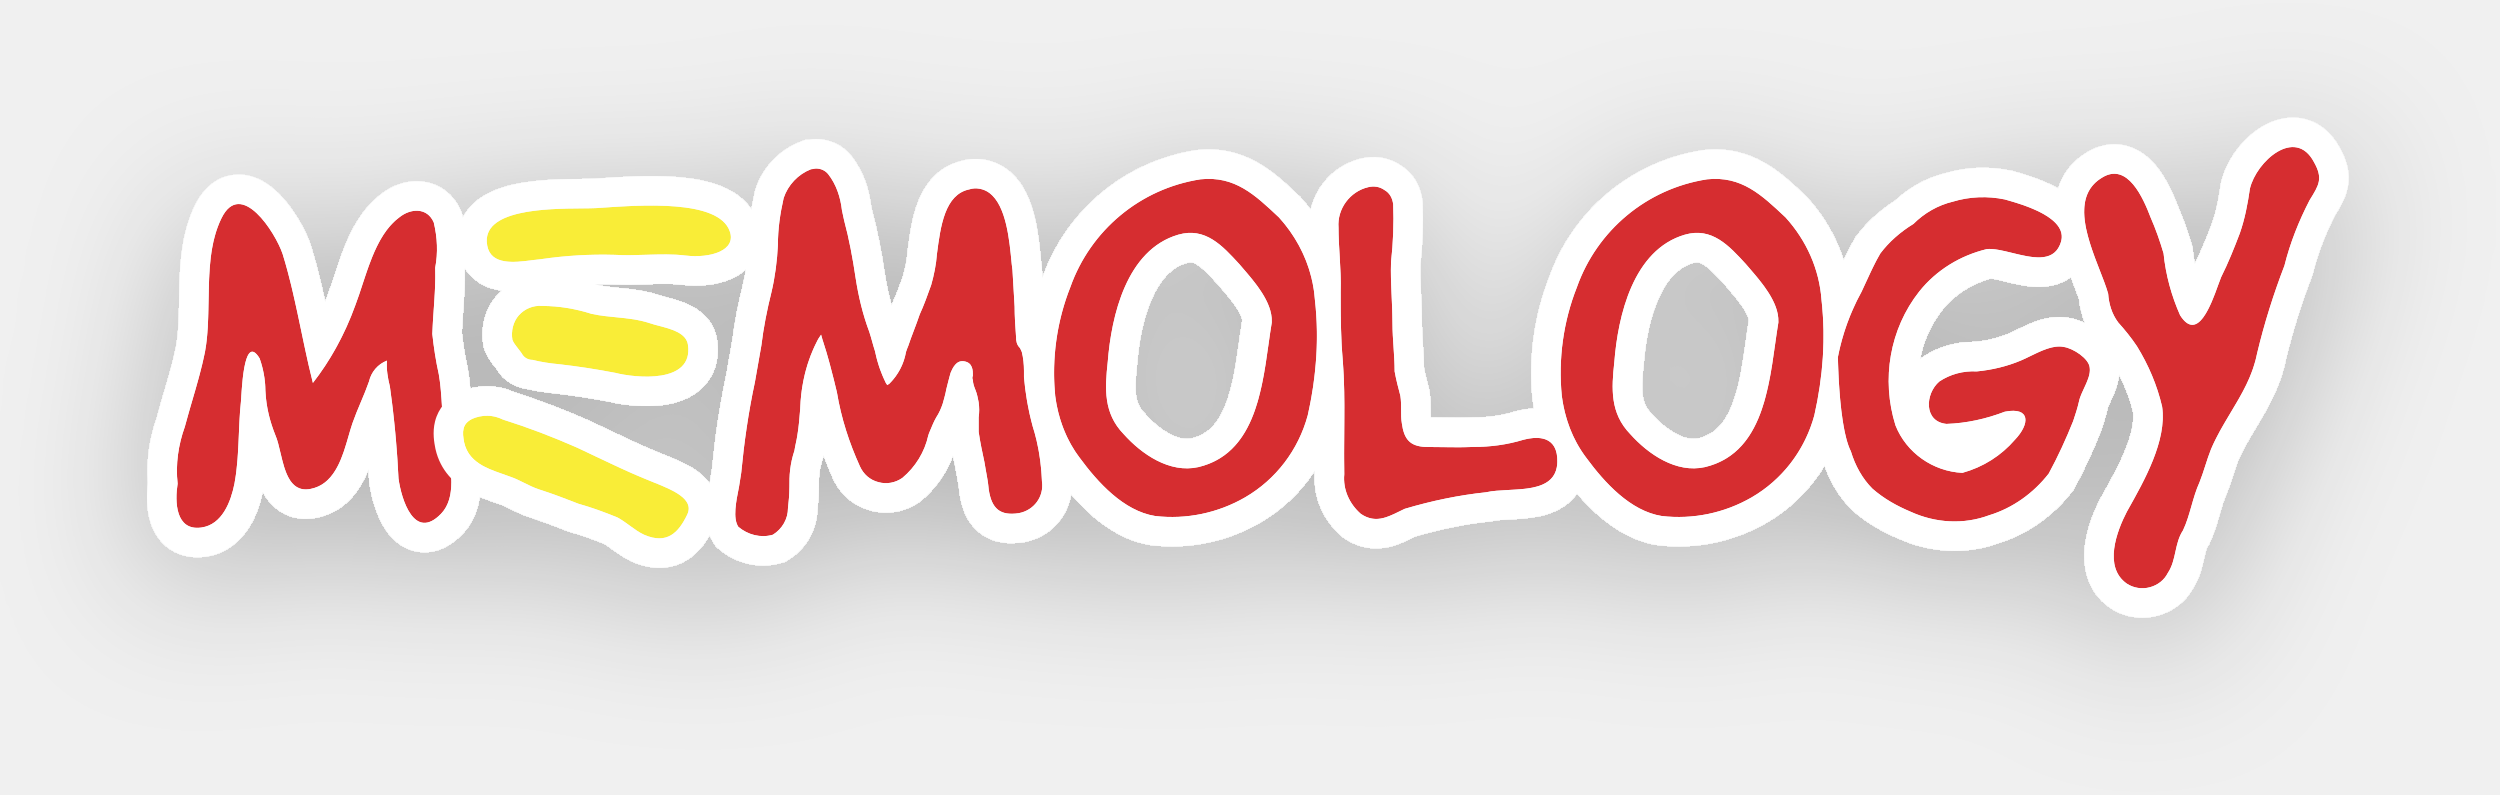
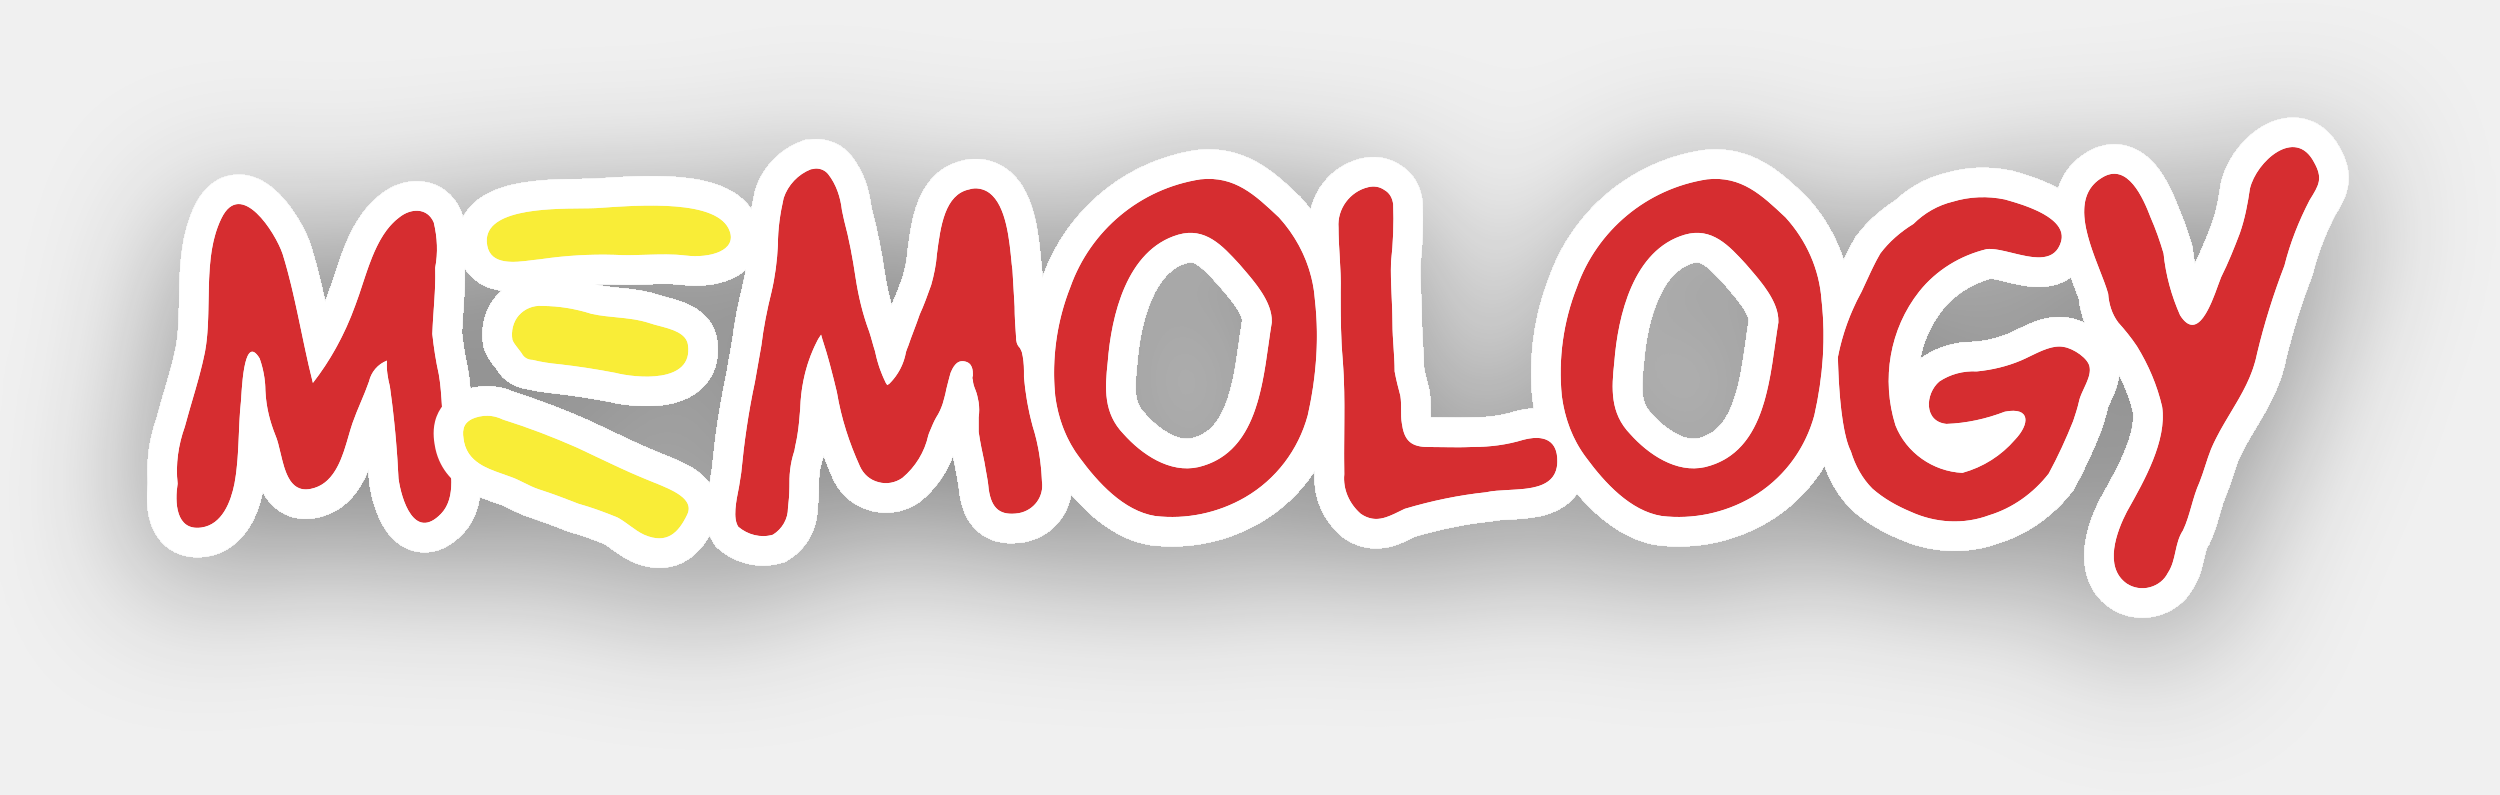
<svg xmlns="http://www.w3.org/2000/svg" width="340" height="108" viewBox="0 0 340 108" fill="none">
  <g filter="url(#filter0_d_135_184)">
    <path d="M60.264 57.556C60.068 55.306 60.068 53.153 59.677 50.903C59.285 49.141 58.992 47.282 58.796 45.423C58.894 42.487 59.285 39.454 59.187 36.421C59.579 34.366 59.481 32.311 58.992 30.256C58.111 28.201 55.86 28.299 54.295 29.571C50.87 32.115 49.794 37.693 48.326 41.509C46.956 45.325 44.999 48.946 42.553 52.077C41.085 46.303 40.204 40.237 38.443 34.561C37.465 31.626 32.768 24.287 30.126 29.669C27.484 35.051 28.951 42.096 27.875 47.869C27.19 51.294 26.016 54.719 25.135 58.046C24.255 60.492 23.863 63.134 24.157 65.776C23.765 68.222 23.863 72.234 27.386 71.745C30.224 71.353 31.398 68.222 31.887 65.776C32.572 62.155 32.376 58.241 32.768 54.621C32.865 53.74 33.061 45.031 35.312 48.75C35.801 50.12 36.095 51.685 36.095 53.153C36.192 55.306 36.682 57.263 37.465 59.22C38.541 61.666 38.443 67.733 42.748 66.363C46.271 65.287 46.956 60.394 47.934 57.556C48.619 55.599 49.5 53.838 50.185 51.881C50.479 50.609 51.359 49.533 52.631 49.043C52.533 50.218 52.729 51.392 53.023 52.566C53.61 56.676 54.001 60.883 54.197 65.091C54.588 67.928 56.35 73.604 59.97 69.885C62.808 66.95 60.557 60.981 60.264 57.556ZM140.435 57.948C139.848 55.795 139.456 53.544 139.26 51.294C139.26 51 139.26 50.707 139.26 50.413C139.26 49.533 139.163 48.652 138.967 47.869C138.869 47.673 138.771 47.38 138.673 47.282C138.282 46.891 138.184 46.401 138.184 45.814C138.086 44.444 137.988 43.074 137.988 41.705C137.891 40.139 137.793 38.378 137.695 36.714L137.597 35.931C137.303 32.898 136.912 28.005 134.564 26.244C133.781 25.657 132.704 25.461 131.824 25.755C128.497 26.44 127.91 30.745 127.421 34.561C127.323 35.931 127.029 37.399 126.638 38.769C126.148 40.139 125.659 41.509 125.072 42.781C124.583 44.249 123.996 45.618 123.506 47.086C123.409 47.282 123.311 47.576 123.213 47.869C122.919 49.533 122.137 51 120.962 52.175L120.669 52.37L120.473 52.077C119.788 50.707 119.299 49.239 119.005 47.771C118.712 46.891 118.516 46.01 118.223 45.129C117.342 42.781 116.755 40.335 116.363 37.791C115.972 35.148 115.483 32.507 114.798 29.962C114.7 29.571 114.602 29.082 114.504 28.593C114.309 26.831 113.721 25.07 112.645 23.7C112.254 23.211 111.667 22.917 110.982 22.917C110.786 22.917 110.492 23.015 110.297 23.015C108.535 23.7 107.165 25.168 106.578 26.929C106.089 29.082 105.796 31.137 105.796 33.289C105.698 35.442 105.404 37.693 104.915 39.748C104.328 42.096 103.839 44.542 103.545 46.988C103.251 48.652 102.958 50.315 102.664 51.979C101.784 56.089 101.197 60.198 100.805 64.308C100.707 64.895 100.609 65.482 100.512 66.167C100.12 68.124 99.631 70.473 100.414 71.647C101.686 72.723 103.447 73.212 105.111 72.723C106.383 71.94 107.165 70.57 107.165 69.103C107.263 68.222 107.361 67.243 107.361 66.265C107.361 65.482 107.361 64.699 107.459 63.917C107.557 63.036 107.753 62.155 108.046 61.275C108.144 60.59 108.34 59.905 108.438 59.22C108.633 58.046 108.731 56.871 108.829 55.599C108.927 52.272 109.71 49.043 111.275 46.108L111.667 45.521L111.862 46.206C112.645 48.554 113.232 50.903 113.819 53.349C114.406 56.871 115.483 60.198 116.951 63.427C117.44 64.504 118.32 65.287 119.495 65.58C120.571 65.874 121.745 65.678 122.724 64.993C124.485 63.525 125.757 61.47 126.246 59.22L126.344 58.926C126.638 58.241 126.931 57.459 127.323 56.773C127.714 56.186 128.008 55.502 128.203 54.914C128.399 54.229 128.595 53.544 128.693 52.957C128.888 52.175 129.084 51.392 129.28 50.707C129.573 50.022 130.062 48.946 131.139 49.141C132.313 49.337 132.313 50.413 132.313 51.098C132.215 51.294 132.215 51.49 132.313 51.685C132.313 52.175 132.509 52.664 132.704 53.153C132.9 53.642 132.998 54.229 133.096 54.719C133.194 55.404 133.194 56.089 133.096 56.773C133.096 57.459 133.096 58.046 133.096 58.73C133.292 60.1 133.585 61.47 133.879 62.84C134.074 64.112 134.368 65.287 134.466 66.559C134.857 69.201 136.031 70.179 138.576 69.788C140.63 69.396 142 67.537 141.707 65.482C141.609 62.938 141.217 60.394 140.435 57.948ZM178.832 40.824C178.538 36.616 176.777 32.702 173.94 29.571C170.71 26.538 167.971 23.896 163.274 24.385C155.054 25.657 148.303 31.332 145.563 39.062C143.704 43.759 143.019 48.848 143.508 53.838C143.899 56.871 144.976 59.807 146.835 62.253C149.281 65.58 152.804 69.494 157.109 70.179C161.317 70.668 165.622 69.788 169.341 67.635C173.548 65.189 176.581 61.177 177.854 56.48C179.028 51.294 179.419 46.01 178.832 40.824ZM172.961 43.857C171.787 50.805 171.591 61.47 162.98 63.525C159.066 64.406 155.25 61.764 152.804 59.024C150.064 56.186 150.26 52.859 150.651 49.239C151.14 42.977 153.195 33.974 160.24 31.919C163.959 30.843 166.307 33.485 168.558 35.931C170.319 37.986 173.059 40.922 172.961 43.759V43.857ZM207.186 59.807C204.935 60.492 202.684 60.785 200.336 60.785C198.183 60.883 196.031 60.785 193.878 60.785C191.725 60.688 190.942 59.709 190.649 57.556C190.453 56.382 190.649 55.11 190.453 53.838C190.16 52.762 189.866 51.587 189.67 50.511C189.67 48.261 189.377 46.206 189.377 43.955C189.377 41.215 189.083 38.378 189.181 35.638C189.475 32.996 189.573 30.354 189.475 27.81C189.377 26.929 188.985 26.244 188.3 25.853C187.616 25.363 186.833 25.266 186.05 25.461C183.604 26.048 181.842 28.397 182.038 30.941C182.038 33.877 182.429 36.714 182.332 39.65C182.332 42.781 182.332 45.912 182.625 49.141C183.017 54.229 182.723 59.318 182.821 64.504C182.625 66.559 183.506 68.516 185.071 69.885C187.224 71.353 188.985 70.179 191.04 69.201C194.661 68.124 198.379 67.341 202.097 66.95C205.522 66.167 212.176 67.635 211.785 62.253C211.589 59.513 209.436 59.22 207.186 59.807ZM247.729 40.824C247.435 36.616 245.674 32.702 242.836 29.571C239.607 26.538 236.867 23.896 232.17 24.385C223.951 25.657 217.199 31.332 214.459 39.062C212.6 43.759 211.915 48.848 212.405 53.838C212.796 56.871 213.872 59.807 215.732 62.253C218.178 65.58 221.7 69.494 226.006 70.179C230.213 70.668 234.519 69.788 238.237 67.635C242.445 65.189 245.478 61.177 246.75 56.48C247.924 51.294 248.316 46.01 247.729 40.824ZM241.858 43.857C240.683 50.805 240.488 61.47 231.877 63.525C227.963 64.406 224.147 61.764 221.7 59.024C218.961 56.186 219.156 52.859 219.548 49.239C220.037 42.977 222.092 33.974 229.137 31.919C232.855 30.843 235.204 33.485 237.454 35.931C239.216 37.986 241.955 40.922 241.858 43.759V43.857ZM280.681 47.184C278.822 46.793 276.474 48.358 274.81 49.043C272.951 49.826 270.896 50.315 268.841 50.511C266.982 50.413 265.221 50.903 263.753 51.881C261.796 53.544 261.6 57.361 264.732 57.654C267.471 57.556 270.113 56.969 272.658 55.991C276.18 55.306 276.082 57.654 274.027 59.807C272.168 61.96 269.722 63.525 266.884 64.308C262.872 64.112 259.252 61.568 257.784 57.85C255.827 51.587 257.001 44.738 261.013 39.65C263.362 36.714 266.591 34.757 270.211 33.877C273.049 33.583 278.724 37.008 280.192 33.191C281.66 29.669 275.104 27.81 272.658 27.125C270.309 26.636 267.863 26.733 265.612 27.418C263.557 27.908 261.698 28.984 260.23 30.452C258.469 31.528 256.904 32.898 255.729 34.464C254.751 36.127 253.968 37.986 253.185 39.65C251.62 42.487 250.543 45.521 249.956 48.554C249.956 48.554 250.054 58.143 251.717 61.373C252.305 63.33 253.283 65.091 254.653 66.461C256.219 67.831 257.98 68.809 259.839 69.592C263.264 71.158 267.08 71.353 270.505 70.081C273.734 69.103 276.572 67.048 278.626 64.406C279.898 62.057 280.975 59.709 281.953 57.263C282.247 56.382 282.54 55.502 282.736 54.621C283.03 53.153 284.4 51.49 284.204 50.022C284.106 48.75 281.953 47.38 280.681 47.184ZM314.695 22.037C312.151 17.242 306.867 21.939 305.987 25.657C305.693 27.712 305.302 29.767 304.617 31.724C303.834 33.779 303.051 35.736 302.073 37.693C301.29 39.552 299.235 47.184 296.495 42.879C295.321 40.237 294.538 37.399 294.245 34.464C293.755 32.8 293.168 31.137 292.483 29.571C291.505 27.027 289.352 21.939 285.829 24.189C280.545 27.418 285.536 35.736 286.71 39.943C286.808 41.313 287.199 42.683 288.08 43.857C288.961 44.836 289.841 45.912 290.624 47.086C292.19 49.63 293.364 52.37 294.049 55.306C294.734 60.003 291.505 65.58 289.254 69.592C287.884 72.234 286.025 77.126 289.254 79.377C290.135 79.964 291.309 80.16 292.385 79.866C293.462 79.573 294.342 78.888 294.832 77.909C296.006 76.148 295.712 73.897 296.887 72.136C297.865 70.081 298.159 67.733 299.137 65.58C299.724 64.112 300.116 62.547 300.703 61.079C302.66 56.48 305.987 53.055 306.965 48.065C307.944 43.955 309.216 39.943 310.683 36.127C311.466 32.996 312.64 30.06 314.108 27.223C315.38 25.168 315.967 24.287 314.695 22.037Z" fill="#D62D30" />
    <path fill-rule="evenodd" clip-rule="evenodd" d="M64.249 57.21L64.249 57.215C64.301 57.819 64.448 58.605 64.669 59.763L64.673 59.782C64.876 60.843 65.127 62.153 65.269 63.479C65.527 65.899 65.613 69.803 62.846 72.666L62.841 72.671L62.836 72.676C61.547 74 59.663 75.279 57.282 75.092C54.916 74.906 53.412 73.376 52.626 72.283C51.102 70.166 50.456 67.244 50.234 65.637L50.21 65.458L50.201 65.277C50.179 64.793 50.154 64.309 50.126 63.826C50.076 63.949 50.025 64.073 49.972 64.196C49.086 66.264 47.393 69.116 43.939 70.181C41.983 70.799 39.859 70.727 38.018 69.483C36.939 68.753 36.222 67.79 35.738 66.904C35.435 68.295 34.902 70.059 33.911 71.647C32.799 73.431 30.894 75.297 27.936 75.707C26.282 75.936 24.551 75.683 23.061 74.65C21.633 73.66 20.892 72.275 20.509 71.126C19.872 69.214 19.945 67.133 20.13 65.685C19.872 62.611 20.348 59.605 21.312 56.86C21.666 55.529 22.026 54.306 22.371 53.131C22.974 51.078 23.533 49.175 23.948 47.111C24.288 45.269 24.321 43.343 24.36 41.035C24.373 40.239 24.387 39.397 24.415 38.498C24.515 35.282 24.808 31.423 26.535 27.906C27.531 25.877 29.373 23.832 32.291 23.752C34.746 23.684 36.617 25.113 37.648 26.081C39.842 28.144 41.579 31.32 42.238 33.297L42.251 33.336L42.263 33.376C43.056 35.93 43.673 38.53 44.223 41.061C44.34 40.762 44.453 40.46 44.561 40.157L44.576 40.115L44.593 40.073C44.884 39.316 45.161 38.47 45.49 37.467C45.524 37.361 45.56 37.253 45.596 37.144C45.956 36.045 46.371 34.799 46.865 33.57C47.811 31.22 49.26 28.359 51.844 26.409C53.246 25.296 55.164 24.505 57.237 24.68C59.586 24.879 61.648 26.301 62.668 28.68L62.803 28.996L62.883 29.329C63.452 31.721 63.609 34.198 63.196 36.72C63.227 38.287 63.148 39.811 63.057 41.218C63.028 41.652 62.999 42.069 62.971 42.473C62.903 43.456 62.84 44.367 62.804 45.28C62.985 46.911 63.245 48.523 63.581 50.035L63.602 50.126L63.617 50.217C63.919 51.949 64.032 53.835 64.127 55.422C64.167 56.08 64.203 56.687 64.249 57.21ZM58.796 45.423C58.832 44.338 58.908 43.24 58.985 42.133C59.116 40.245 59.249 38.333 59.187 36.421C59.579 34.366 59.481 32.311 58.992 30.256C58.111 28.201 55.861 28.299 54.295 29.571C51.639 31.544 50.396 35.34 49.287 38.724C48.966 39.705 48.656 40.651 48.326 41.509C47.582 43.582 46.665 45.597 45.59 47.507C44.686 49.114 43.67 50.646 42.553 52.077C42.112 50.344 41.725 48.585 41.35 46.819C41.223 46.215 41.096 45.611 40.97 45.007C40.233 41.483 39.495 37.952 38.443 34.561C37.465 31.626 32.768 24.287 30.126 29.669C28.495 32.991 28.43 36.947 28.366 40.846C28.326 43.264 28.287 45.66 27.875 47.869C27.431 50.091 26.781 52.313 26.138 54.508C25.79 55.696 25.445 56.877 25.135 58.046C24.255 60.492 23.863 63.134 24.157 65.776C23.765 68.222 23.863 72.234 27.386 71.745C30.224 71.353 31.398 68.222 31.887 65.776C32.297 63.609 32.392 61.338 32.485 59.087C32.515 58.379 32.544 57.673 32.583 56.974C32.627 56.18 32.684 55.394 32.768 54.621C32.779 54.517 32.792 54.303 32.81 54.014C32.822 53.81 32.837 53.568 32.855 53.3C32.858 53.252 32.861 53.203 32.865 53.153C32.898 52.679 32.942 52.134 33.002 51.579C33.059 51.05 33.131 50.512 33.222 50.014C33.258 49.821 33.297 49.633 33.339 49.454C33.697 47.928 34.294 47.069 35.312 48.75C35.612 49.59 35.838 50.504 35.969 51.423C36.051 52.003 36.095 52.585 36.095 53.153C36.123 53.784 36.186 54.398 36.279 55C36.28 55.004 36.28 55.008 36.281 55.011C36.366 55.557 36.477 56.094 36.611 56.624C36.833 57.5 37.121 58.36 37.465 59.22C37.731 59.826 37.926 60.654 38.133 61.536C38.763 64.215 39.509 67.394 42.748 66.363C45.625 65.484 46.609 62.061 47.406 59.29C47.585 58.667 47.755 58.077 47.935 57.556C48.277 56.578 48.668 55.648 49.06 54.719C49.116 54.586 49.171 54.454 49.227 54.321C49.352 54.023 49.477 53.724 49.599 53.422C49.651 53.293 49.703 53.163 49.755 53.033C49.904 52.655 50.048 52.272 50.185 51.881C50.479 50.609 51.359 49.533 52.631 49.043C52.534 50.207 52.726 51.37 53.015 52.534C53.017 52.545 53.02 52.555 53.023 52.566C53.038 52.674 53.053 52.782 53.069 52.89C53.161 53.546 53.248 54.205 53.33 54.866C53.749 58.239 54.038 61.665 54.197 65.091C54.588 67.928 56.35 73.604 59.97 69.885C62.11 67.672 61.357 63.734 60.731 60.462C60.526 59.395 60.336 58.399 60.264 57.556C60.199 56.814 60.156 56.082 60.113 55.353C60.025 53.874 59.939 52.41 59.677 50.903C59.285 49.141 58.992 47.282 58.796 45.423ZM134.466 66.559C134.402 65.734 134.257 64.95 134.109 64.155C134.029 63.723 133.948 63.288 133.879 62.84C133.585 61.47 133.292 60.1 133.096 58.73V56.773C133.194 56.089 133.194 55.404 133.096 54.719C133.082 54.65 133.069 54.58 133.055 54.508C132.975 54.101 132.888 53.65 132.743 53.253C132.73 53.219 132.718 53.186 132.705 53.153C132.632 52.972 132.56 52.792 132.498 52.611C132.429 52.414 132.373 52.216 132.341 52.019C132.323 51.908 132.313 51.796 132.313 51.685C132.292 51.643 132.276 51.601 132.264 51.559C132.22 51.406 132.236 51.252 132.313 51.098C132.313 50.413 132.313 49.337 131.139 49.141C130.488 49.023 130.052 49.37 129.744 49.813C129.542 50.104 129.396 50.436 129.28 50.707C129.243 50.834 129.207 50.965 129.171 51.098C129.119 51.289 129.067 51.485 129.015 51.685C128.975 51.838 128.936 51.992 128.896 52.148C128.828 52.415 128.76 52.686 128.693 52.957C128.676 53.056 128.657 53.157 128.635 53.261C128.619 53.339 128.602 53.417 128.584 53.497C128.48 53.947 128.342 54.431 128.203 54.914C128.008 55.501 127.714 56.186 127.323 56.773C127.02 57.303 126.776 57.891 126.545 58.447C126.477 58.611 126.411 58.771 126.344 58.926L126.246 59.22C125.757 61.47 124.485 63.525 122.724 64.993C121.745 65.678 120.571 65.874 119.495 65.58C118.321 65.287 117.44 64.504 116.951 63.427C115.483 60.198 114.406 56.871 113.819 53.349C113.68 52.767 113.54 52.19 113.398 51.617C112.974 49.913 112.526 48.246 111.986 46.582C111.974 46.543 111.961 46.505 111.949 46.467C111.92 46.38 111.891 46.293 111.862 46.206L111.667 45.521L111.275 46.108C111.22 46.212 111.166 46.316 111.112 46.42C111.105 46.434 111.098 46.449 111.09 46.463C110.25 48.118 109.653 49.861 109.283 51.661C109.017 52.949 108.868 54.267 108.829 55.599C108.731 56.871 108.633 58.046 108.438 59.22C108.389 59.562 108.315 59.905 108.242 60.247C108.168 60.59 108.095 60.932 108.046 61.275C107.753 62.155 107.557 63.036 107.459 63.917C107.361 64.699 107.361 65.482 107.361 66.265C107.361 67.243 107.263 68.222 107.166 69.103C107.166 70.57 106.383 71.94 105.111 72.723C103.447 73.212 101.686 72.723 100.414 71.647C99.645 70.494 100.103 68.21 100.49 66.276L100.512 66.167C100.61 65.482 100.707 64.895 100.805 64.308C101.197 60.198 101.784 56.089 102.664 51.979L103.545 46.988C103.839 44.542 104.328 42.096 104.915 39.748C105.404 37.693 105.698 35.442 105.796 33.289C105.796 31.137 106.089 29.082 106.578 26.929C107.166 25.168 108.535 23.7 110.297 23.015C110.395 23.015 110.517 22.991 110.639 22.966C110.762 22.942 110.884 22.917 110.982 22.917C111.667 22.917 112.254 23.211 112.645 23.7C113.722 25.07 114.309 26.831 114.504 28.593C114.602 29.082 114.7 29.571 114.798 29.962C115.483 32.507 115.972 35.148 116.363 37.791C116.755 40.335 117.342 42.781 118.223 45.129C118.369 45.57 118.492 46.01 118.614 46.45C118.736 46.891 118.859 47.331 119.005 47.771C119.019 47.839 119.033 47.907 119.047 47.975C119.213 48.755 119.434 49.533 119.71 50.296C119.837 50.648 119.977 50.996 120.127 51.339C120.237 51.588 120.352 51.834 120.473 52.077L120.669 52.37L120.962 52.175C121.163 51.974 121.351 51.766 121.528 51.549C121.625 51.431 121.718 51.31 121.807 51.188C122.483 50.258 122.952 49.197 123.182 48.037C123.193 47.981 123.203 47.925 123.213 47.869C123.311 47.576 123.409 47.282 123.507 47.086C123.751 46.352 124.02 45.643 124.289 44.934C124.558 44.224 124.828 43.515 125.072 42.781C125.659 41.509 126.148 40.139 126.638 38.769C127.029 37.399 127.323 35.931 127.421 34.561C127.91 30.745 128.497 26.44 131.824 25.755C132.705 25.461 133.781 25.657 134.564 26.244C136.831 27.945 137.274 32.565 137.566 35.612C137.577 35.721 137.587 35.827 137.597 35.931L137.695 36.714C137.728 37.269 137.76 37.835 137.793 38.401C137.858 39.531 137.923 40.661 137.988 41.705C137.988 43.074 138.086 44.444 138.184 45.814C138.184 46.401 138.282 46.891 138.673 47.282C138.739 47.347 138.804 47.499 138.869 47.652C138.902 47.728 138.934 47.804 138.967 47.869C139.163 48.652 139.261 49.533 139.261 50.413V51.294C139.302 51.771 139.352 52.248 139.411 52.725C139.473 53.224 139.545 53.722 139.626 54.218C139.633 54.258 139.639 54.297 139.646 54.336C139.85 55.559 140.113 56.768 140.435 57.948C140.646 58.608 140.829 59.276 140.985 59.949C141.408 61.768 141.635 63.625 141.707 65.482C142 67.537 140.63 69.396 138.576 69.788C136.031 70.179 134.857 69.201 134.466 66.559ZM145.661 67.208C145.17 70.457 142.649 73.084 139.324 73.717L139.254 73.73L139.184 73.741C137.427 74.011 135.147 73.973 133.222 72.44C131.373 70.968 130.757 68.821 130.509 67.145L130.488 67.006L130.478 66.865C130.428 66.219 130.343 65.774 130.226 65.167C130.146 64.75 130.052 64.256 129.944 63.567C129.833 63.049 129.717 62.509 129.605 61.953C128.724 64.337 127.215 66.457 125.285 68.066L125.155 68.174L125.018 68.27C123.095 69.615 120.716 70.046 118.484 69.45C116.067 68.833 114.263 67.18 113.309 65.083C112.835 64.039 112.396 62.981 111.996 61.907L111.955 62.197L111.841 62.539C111.632 63.166 111.5 63.771 111.435 64.358L111.432 64.386L111.428 64.413C111.366 64.908 111.361 65.442 111.361 66.265C111.361 67.401 111.256 68.494 111.162 69.359C111.074 72.159 109.552 74.687 107.207 76.13L106.752 76.41L106.239 76.561C103.117 77.479 99.988 76.526 97.83 74.7L97.399 74.335L97.086 73.866C95.895 72.079 95.952 69.995 96.034 68.901C96.123 67.704 96.375 66.449 96.555 65.551C96.56 65.53 96.564 65.509 96.568 65.489C96.66 64.857 96.751 64.303 96.837 63.788C97.238 59.623 97.838 55.428 98.738 51.213L99.587 46.4C99.905 43.797 100.422 41.229 101.029 38.8C101.444 37.049 101.705 35.091 101.796 33.192C101.805 30.7 102.149 28.369 102.678 26.043L102.721 25.851L102.784 25.664C103.741 22.793 105.958 20.411 108.847 19.287L109.546 19.015H110.002C110.059 19.004 110.126 18.992 110.196 18.981C110.279 18.968 110.387 18.953 110.512 18.941C110.634 18.929 110.795 18.917 110.982 18.917C112.87 18.917 114.611 19.754 115.769 21.201L115.78 21.215L115.79 21.229C117.398 23.275 118.183 25.724 118.458 27.965C118.543 28.389 118.61 28.715 118.671 28.962C119.403 31.691 119.916 34.48 120.319 37.193C120.554 38.718 120.861 40.174 121.259 41.57C121.265 41.552 121.271 41.534 121.277 41.516L121.348 41.306L121.44 41.105C121.924 40.056 122.344 38.899 122.825 37.551C123.142 36.416 123.36 35.272 123.431 34.276L123.439 34.164L123.468 33.938C123.697 32.148 124.013 29.681 124.82 27.561C125.659 25.355 127.369 22.684 130.803 21.884C132.956 21.259 135.277 21.779 136.964 23.044C139.345 24.83 140.285 27.738 140.745 29.696C141.209 31.671 141.409 33.766 141.545 35.201C141.555 35.301 141.564 35.398 141.573 35.491L141.68 36.348L141.688 36.479C141.714 36.915 141.739 37.354 141.764 37.792C141.782 37.747 141.8 37.702 141.817 37.657C145.06 28.588 153 21.927 162.662 20.432L162.76 20.417L162.859 20.407C169.342 19.731 173.314 23.48 176.291 26.291C176.422 26.414 176.551 26.536 176.678 26.656L176.796 26.766L176.904 26.885C177.379 27.409 177.829 27.953 178.254 28.514C179.03 25.148 181.683 22.403 185.099 21.576C186.798 21.156 188.742 21.328 190.463 22.485C192.364 23.653 193.249 25.559 193.45 27.368L193.466 27.512L193.472 27.656C193.576 30.355 193.475 33.142 193.174 35.922C193.139 37.076 193.18 38.287 193.238 39.621C193.247 39.813 193.256 40.008 193.265 40.207C193.318 41.394 193.377 42.685 193.377 43.955C193.377 44.923 193.44 45.866 193.514 46.961L193.518 47.012C193.582 47.949 193.654 49.004 193.668 50.121C193.832 50.951 194.064 51.873 194.312 52.785L194.372 53.005L194.407 53.23C194.552 54.174 194.551 55.075 194.551 55.656L194.551 55.734C194.551 56.306 194.558 56.591 194.579 56.788C195.167 56.792 195.721 56.801 196.255 56.809C197.607 56.83 198.833 56.85 200.155 56.789L200.245 56.785H200.336C202.339 56.785 204.192 56.537 206.021 55.98L206.098 55.957L206.176 55.936C206.856 55.759 207.703 55.593 208.625 55.56C208.552 55.157 208.49 54.754 208.438 54.35L208.43 54.289L208.424 54.228C207.876 48.642 208.636 42.939 210.714 37.657C213.957 28.588 221.897 21.927 231.559 20.432L231.657 20.417L231.756 20.407C238.239 19.731 242.21 23.48 245.188 26.291C245.319 26.414 245.448 26.536 245.575 26.656L245.692 26.766L245.8 26.885C248.035 29.351 249.734 32.248 250.738 35.41C251.201 34.43 251.719 33.393 252.282 32.435L252.395 32.243L252.529 32.064C253.953 30.166 255.769 28.554 257.751 27.285C259.631 25.518 261.966 24.198 264.564 23.557C267.444 22.702 270.528 22.595 273.473 23.209L273.606 23.236L273.802 23.291C274.996 23.625 277.65 24.368 279.854 25.608C279.871 25.617 279.888 25.627 279.906 25.637C280.505 23.738 281.725 22.02 283.711 20.796C285.392 19.734 287.34 19.321 289.3 19.872C291.091 20.376 292.356 21.538 293.172 22.507C294.725 24.355 295.702 26.801 296.185 28.052C296.932 29.771 297.562 31.567 298.082 33.335L298.188 33.694L298.225 34.066C298.287 34.687 298.375 35.305 298.488 35.917L298.495 35.904C299.374 34.147 300.094 32.357 300.858 30.353C301.408 28.768 301.751 27.023 302.027 25.091L302.053 24.912L302.094 24.735C302.791 21.795 305.016 18.795 307.673 17.216C309.058 16.393 311.009 15.696 313.18 16.136C315.479 16.603 317.152 18.159 318.203 20.113C319.063 21.647 319.679 23.416 319.283 25.463C318.992 26.965 318.154 28.301 317.647 29.108C317.627 29.139 317.608 29.17 317.589 29.2C316.275 31.763 315.248 34.363 314.564 37.097L314.505 37.334L314.417 37.563C313.016 41.205 311.805 45.022 310.874 48.919C310.245 52.049 308.904 54.595 307.656 56.734C307.327 57.298 307.013 57.822 306.714 58.321C305.806 59.836 305.037 61.119 304.401 62.604C304.173 63.178 303.973 63.794 303.727 64.558L303.71 64.608C303.476 65.334 303.196 66.203 302.851 67.066L302.817 67.151L302.779 67.235C302.434 67.993 302.192 68.824 301.858 69.994L301.839 70.059C301.537 71.118 301.14 72.508 300.498 73.856L300.374 74.115L300.215 74.355C300.112 74.509 300.012 74.76 299.766 75.88C299.756 75.927 299.745 75.976 299.734 76.028C299.543 76.909 299.207 78.458 298.293 79.921C297.237 81.874 295.447 83.177 293.438 83.725C291.263 84.318 288.894 83.944 287.035 82.705L287.001 82.682L286.967 82.659C283.615 80.323 283.237 76.687 283.561 74.129C283.881 71.602 284.939 69.225 285.703 67.751L285.733 67.692L285.927 67.348C287.039 65.367 288.196 63.305 289.044 61.208C289.916 59.049 290.256 57.322 290.11 56.031C289.679 54.255 289.034 52.549 288.193 50.913C288.068 52.271 287.562 53.388 287.309 53.946L287.297 53.972C287.173 54.246 287.09 54.421 287.021 54.568C286.94 54.738 286.877 54.871 286.788 55.077C286.683 55.322 286.657 55.416 286.656 55.416L286.65 55.447L286.641 55.489C286.4 56.573 286.051 57.621 285.773 58.453L285.711 58.639L285.667 58.748C284.64 61.317 283.499 63.808 282.144 66.311L281.986 66.601L281.784 66.862C279.288 70.07 275.817 72.622 271.781 73.874C267.357 75.481 262.513 75.195 258.233 73.255C256.128 72.365 253.982 71.189 252.019 69.471L251.919 69.383L251.825 69.289C250.118 67.583 248.913 65.508 248.143 63.313C246.226 66.493 243.534 69.183 240.248 71.093L240.241 71.097C235.776 73.682 230.605 74.741 225.544 74.152L225.46 74.143L225.377 74.129C222.231 73.629 219.608 71.995 217.567 70.242C216.424 69.262 215.391 68.182 214.475 67.112C214.266 67.406 214.031 67.687 213.767 67.955C212.316 69.428 210.478 69.987 209.148 70.25C207.843 70.508 206.458 70.579 205.437 70.631L205.317 70.637C204.11 70.7 203.435 70.747 202.989 70.849L202.755 70.903L202.516 70.928C199.177 71.279 195.808 71.975 192.495 72.942C192.455 72.962 192.413 72.983 192.37 73.005C191.597 73.391 190.284 74.047 189.028 74.35C187.083 74.817 184.924 74.626 182.818 73.19L182.619 73.055L182.437 72.896C180.077 70.83 178.582 67.758 178.818 64.378C178.816 64.253 178.814 64.129 178.812 64.005C176.931 66.884 174.396 69.323 171.351 71.093L171.345 71.097C166.879 73.682 161.709 74.741 156.647 74.152L156.564 74.143L156.481 74.129C153.334 73.629 150.712 71.995 148.67 70.242C147.561 69.291 146.556 68.246 145.661 67.208ZM178.752 51.33C178.827 50.712 178.891 50.094 178.942 49.476C178.944 49.459 178.945 49.441 178.946 49.424C179.182 46.55 179.155 43.672 178.832 40.824C178.805 40.43 178.764 40.038 178.711 39.65C178.706 39.609 178.7 39.569 178.694 39.528C178.605 38.907 178.484 38.292 178.332 37.688C177.576 34.682 176.058 31.908 173.94 29.571L173.808 29.448C170.636 26.467 167.907 23.902 163.274 24.385C155.054 25.657 148.303 31.332 145.563 39.062C143.886 43.298 143.165 47.853 143.398 52.367C143.423 52.858 143.46 53.348 143.508 53.838C143.636 54.83 143.837 55.812 144.116 56.77C144.131 56.824 144.147 56.877 144.163 56.931C144.345 57.538 144.559 58.135 144.804 58.718C145.331 59.971 146.005 61.161 146.835 62.253C149.281 65.58 152.804 69.494 157.109 70.179C161.317 70.668 165.622 69.788 169.341 67.635C173.548 65.189 176.582 61.177 177.854 56.48C178.24 54.772 178.542 53.053 178.752 51.33ZM172.961 43.759C173.052 41.129 170.704 38.414 168.958 36.395C168.82 36.236 168.686 36.081 168.558 35.931L168.444 35.807C166.228 33.397 163.896 30.861 160.24 31.919C153.195 33.974 151.14 42.977 150.651 49.239C150.26 52.859 150.064 56.186 152.804 59.024C155.25 61.764 159.066 64.406 162.98 63.525C170.43 61.747 171.581 53.524 172.517 46.839C172.662 45.798 172.803 44.794 172.961 43.857V43.759ZM168.959 43.539C168.932 43.308 168.775 42.745 168.124 41.764C167.514 40.844 166.771 39.984 165.962 39.047C165.832 38.896 165.7 38.744 165.567 38.589C164.358 37.275 163.601 36.478 162.832 35.998C162.294 35.662 161.943 35.592 161.357 35.76C159.394 36.334 157.837 37.925 156.645 40.62C155.448 43.326 154.867 46.637 154.639 49.551L154.634 49.61L154.628 49.669C154.227 53.376 154.362 54.879 155.681 56.246L155.736 56.302L155.788 56.36C156.777 57.468 157.964 58.459 159.16 59.07C160.33 59.667 161.29 59.799 162.08 59.628C164.481 59.044 165.924 57.363 166.967 54.254C167.771 51.858 168.124 49.331 168.499 46.648C168.641 45.634 168.786 44.598 168.959 43.539ZM182.316 37.146C182.348 37.976 182.36 38.809 182.332 39.65C182.332 39.909 182.332 40.168 182.332 40.428C182.332 40.478 182.332 40.529 182.332 40.58C182.335 43.402 182.361 46.232 182.625 49.141C182.685 49.924 182.729 50.707 182.761 51.491C182.86 53.944 182.839 56.401 182.818 58.873C182.802 60.74 182.785 62.615 182.821 64.504C182.625 66.559 183.506 68.516 185.071 69.885C186.993 71.196 188.603 70.401 190.388 69.519C190.603 69.413 190.82 69.305 191.04 69.201C194.661 68.124 198.379 67.341 202.097 66.95C202.957 66.754 204.02 66.699 205.124 66.642C208.033 66.492 211.226 66.328 211.732 63.517C211.799 63.144 211.819 62.725 211.785 62.253C211.669 60.627 210.863 59.863 209.758 59.633C209 59.475 208.101 59.568 207.186 59.807C204.935 60.492 202.685 60.785 200.336 60.785C198.901 60.851 197.466 60.829 196.031 60.807C195.313 60.796 194.596 60.785 193.878 60.785C191.725 60.688 190.943 59.709 190.649 57.556C190.551 56.969 190.551 56.358 190.551 55.734C190.551 55.11 190.551 54.474 190.453 53.838C190.16 52.762 189.866 51.587 189.67 50.511C189.67 49.386 189.597 48.309 189.524 47.233C189.45 46.157 189.377 45.08 189.377 43.955C189.377 42.783 189.323 41.594 189.269 40.402C189.197 38.806 189.125 37.206 189.181 35.638C189.475 32.996 189.573 30.354 189.475 27.81C189.377 26.929 188.985 26.244 188.301 25.853C187.616 25.363 186.833 25.266 186.05 25.461C183.604 26.048 181.842 28.397 182.038 30.941C182.038 32.248 182.116 33.535 182.193 34.821C182.24 35.595 182.286 36.369 182.316 37.146ZM215.529 61.981C215.53 61.982 215.532 61.984 215.533 61.985C215.598 62.075 215.664 62.164 215.732 62.253C215.752 62.282 215.773 62.31 215.795 62.339C218.238 65.647 221.737 69.5 226.006 70.179C230.213 70.668 234.519 69.788 238.237 67.635C242.245 65.305 245.187 61.555 246.557 57.145C246.625 56.925 246.69 56.703 246.75 56.48C247.343 53.861 247.736 51.218 247.905 48.575C247.914 48.437 247.922 48.3 247.929 48.162C248.048 45.995 248.015 43.829 247.817 41.678C247.79 41.393 247.761 41.108 247.729 40.824C247.435 36.616 245.674 32.702 242.836 29.571L242.705 29.448C239.532 26.467 236.804 23.902 232.171 24.385C223.951 25.657 217.199 31.332 214.46 39.062C212.6 43.759 211.915 48.848 212.405 53.838C212.532 54.824 212.731 55.799 213.007 56.751C213.547 58.62 214.38 60.397 215.529 61.981ZM241.858 43.759C241.948 41.129 239.601 38.414 237.854 36.395C237.717 36.236 237.583 36.081 237.454 35.931L237.341 35.807C235.124 33.397 232.793 30.861 229.137 31.919C222.092 33.974 220.037 42.977 219.548 49.239C219.156 52.859 218.961 56.186 221.7 59.024C224.147 61.764 227.963 64.406 231.877 63.525C239.327 61.747 240.478 53.524 241.413 46.839C241.559 45.798 241.699 44.794 241.858 43.857V43.759ZM237.856 43.539C237.829 43.308 237.672 42.745 237.02 41.764C236.41 40.844 235.667 39.984 234.859 39.047C234.729 38.896 234.597 38.744 234.464 38.589C233.255 37.275 232.498 36.478 231.729 35.998C231.19 35.662 230.839 35.592 230.253 35.761C228.29 36.335 226.734 37.926 225.542 40.62C224.345 43.326 223.763 46.637 223.536 49.551L223.531 49.61L223.525 49.669C223.124 53.376 223.258 54.879 224.578 56.246L224.632 56.302L224.684 56.36C225.674 57.468 226.86 58.459 228.057 59.07C229.227 59.667 230.187 59.799 230.976 59.628C233.377 59.045 234.821 57.363 235.864 54.254C236.667 51.858 237.021 49.331 237.396 46.648C237.538 45.634 237.682 44.598 237.856 43.539ZM251.881 42.314C251.005 44.35 250.363 46.452 249.956 48.554C249.956 48.554 250.006 53.397 250.631 57.359C250.634 57.377 250.637 57.395 250.64 57.414C250.894 59.005 251.242 60.449 251.718 61.373C252.305 63.33 253.283 65.091 254.653 66.461C256.219 67.831 257.98 68.809 259.839 69.592C263.264 71.157 267.08 71.353 270.505 70.081C273.734 69.103 276.572 67.048 278.626 64.406C279.899 62.057 280.975 59.709 281.953 57.263C282.247 56.382 282.541 55.501 282.736 54.621C282.854 54.033 283.144 53.414 283.437 52.788C283.876 51.852 284.321 50.902 284.204 50.022C284.106 48.75 281.953 47.38 280.681 47.184C279.27 46.887 277.576 47.718 276.115 48.435C275.651 48.662 275.211 48.878 274.81 49.043C272.951 49.826 270.896 50.315 268.841 50.511C266.982 50.413 265.221 50.903 263.753 51.881C261.796 53.544 261.6 57.361 264.732 57.654C267.471 57.556 270.113 56.969 272.658 55.991C276.18 55.306 276.082 57.654 274.027 59.807C272.168 61.96 269.722 63.525 266.884 64.308C262.873 64.112 259.252 61.568 257.784 57.85C255.827 51.587 257.001 44.738 261.013 39.65C263.362 36.714 266.591 34.757 270.211 33.877C271.14 33.78 272.374 34.083 273.664 34.399C276.267 35.038 279.102 35.733 280.138 33.325C280.156 33.282 280.175 33.237 280.192 33.191C280.661 32.066 280.311 31.11 279.537 30.308C277.89 28.601 274.322 27.591 272.658 27.125C270.309 26.636 267.863 26.733 265.612 27.418C263.557 27.908 261.698 28.984 260.231 30.452C258.469 31.528 256.904 32.898 255.729 34.464C254.985 35.729 254.353 37.109 253.749 38.429C253.559 38.843 253.372 39.252 253.185 39.65C252.705 40.521 252.27 41.411 251.881 42.314ZM281.635 37.684C280.993 38.154 280.271 38.5 279.495 38.718C277.822 39.188 276.155 38.993 275.026 38.795C274.21 38.652 273.273 38.423 272.549 38.245C272.287 38.181 272.053 38.124 271.862 38.08C271.256 37.94 270.914 37.888 270.749 37.869C268.105 38.595 265.818 40.052 264.146 42.137C262.598 44.104 261.577 46.42 261.125 48.866C261.137 48.855 261.15 48.844 261.163 48.833L261.34 48.682L261.534 48.553C263.64 47.149 266.13 46.435 268.714 46.503C270.319 46.328 271.881 45.937 273.258 45.357L273.273 45.351L273.287 45.345C273.555 45.234 273.882 45.075 274.406 44.818C274.879 44.586 275.491 44.286 276.134 44.018C277.255 43.551 279.241 42.831 281.4 43.249C282.147 43.377 282.891 43.638 283.579 43.969C283.124 42.87 282.876 41.756 282.762 40.7C282.566 40.079 282.271 39.321 281.883 38.322C281.804 38.12 281.721 37.907 281.635 37.684ZM286.71 39.943C286.808 41.313 287.199 42.683 288.08 43.857C288.961 44.836 289.841 45.912 290.624 47.086C292.19 49.63 293.364 52.37 294.049 55.306C294.715 59.87 291.684 65.266 289.447 69.249C289.382 69.365 289.318 69.479 289.254 69.592C287.884 72.234 286.025 77.126 289.254 79.377C290.135 79.964 291.309 80.16 292.385 79.866C293.462 79.573 294.342 78.888 294.832 77.909C295.419 77.029 295.639 76.026 295.859 75.023C296.079 74.02 296.299 73.017 296.887 72.136C297.385 71.09 297.706 69.967 298.03 68.833C298.342 67.74 298.657 66.636 299.137 65.58C299.431 64.846 299.675 64.088 299.92 63.33C300.165 62.571 300.409 61.813 300.703 61.079C301.46 59.3 302.422 57.696 303.374 56.11C304.882 53.596 306.365 51.125 306.965 48.065C307.944 43.955 309.216 39.943 310.684 36.127C311.466 32.996 312.641 30.06 314.108 27.223L314.167 27.129C315.398 25.14 315.948 24.253 314.695 22.037C312.151 17.242 306.867 21.939 305.987 25.657C305.693 27.712 305.302 29.767 304.617 31.724C303.834 33.779 303.051 35.736 302.073 37.693C301.964 37.952 301.83 38.324 301.672 38.76C300.703 41.449 298.853 46.584 296.495 42.879C295.321 40.237 294.538 37.399 294.245 34.464C293.755 32.8 293.168 31.137 292.483 29.571C291.505 27.027 289.352 21.939 285.829 24.189C284.041 25.282 283.43 26.958 283.449 28.86C283.463 30.267 283.822 31.797 284.306 33.308C284.693 34.517 285.159 35.713 285.591 36.822C286.046 37.987 286.463 39.056 286.71 39.943ZM271.559 56.498C271.57 56.468 271.574 56.465 271.562 56.491C271.561 56.493 271.56 56.495 271.559 56.498Z" fill="white" />
    <path d="M87.886 65.189C84.755 63.917 81.624 62.351 78.493 60.883C75.166 59.416 71.839 58.144 68.414 57.067C67.044 56.382 65.576 56.382 64.206 56.969C62.837 57.654 62.837 58.731 63.13 60.198C63.815 63.232 66.946 63.917 69.295 64.797C70.762 65.287 71.839 66.069 73.306 66.559C75.166 67.146 76.927 67.831 78.688 68.516C80.45 69.005 82.309 69.69 83.972 70.375C85.244 71.06 86.321 72.136 87.593 72.723C90.724 74.093 92.29 72.43 93.464 69.983C94.638 67.537 90.43 66.265 87.886 65.189ZM99.237 31.43C97.671 27.027 86.81 27.908 81.135 28.299C77.808 28.495 65.185 27.614 66.261 33.387C66.848 36.616 71.252 35.442 73.6 35.246C76.927 34.757 80.254 34.562 83.581 34.659C86.81 34.855 90.137 34.366 93.268 34.757C96.595 35.149 100.215 34.072 99.237 31.43ZM72.426 48.946C73.6 49.239 74.872 49.435 76.046 49.533C78.59 49.826 81.135 50.218 83.679 50.707C86.321 51.392 94.344 52.272 93.562 46.891C93.268 44.836 90.039 44.542 88.376 43.955C85.734 43.075 83.092 43.27 80.45 42.683C78.297 41.998 76.046 41.607 73.698 41.607C72.524 41.509 71.35 41.998 70.567 42.879C69.784 43.759 69.49 45.032 69.686 46.206C69.882 46.793 70.567 47.478 70.958 48.065C71.252 48.652 71.839 48.946 72.426 48.946Z" fill="#F9ED37" />
    <path fill-rule="evenodd" clip-rule="evenodd" d="M89.418 61.494L89.445 61.505C89.619 61.579 89.85 61.67 90.12 61.778C91.202 62.209 92.917 62.892 94.177 63.673C94.998 64.181 96.174 65.04 96.935 66.398C97.851 68.033 97.918 69.947 97.07 71.714L93.464 69.983C94.493 67.84 91.389 66.598 88.894 65.599C88.541 65.458 88.201 65.322 87.886 65.189C85.538 64.235 83.189 63.115 80.841 61.996C80.058 61.623 79.275 61.25 78.493 60.883C75.166 59.416 71.839 58.144 68.414 57.067C67.044 56.382 65.576 56.382 64.206 56.969C62.837 57.654 62.837 58.731 63.13 60.198C63.727 62.844 66.186 63.703 68.363 64.464C68.682 64.575 68.995 64.685 69.295 64.797C70.028 65.042 70.665 65.36 71.301 65.678C71.937 65.996 72.573 66.314 73.306 66.559C75.166 67.146 76.927 67.831 78.688 68.516C80.45 69.005 82.309 69.69 83.972 70.375C84.555 70.689 85.097 71.084 85.635 71.478C86.271 71.943 86.903 72.405 87.593 72.723C90.724 74.093 92.29 72.43 93.464 69.983L97.07 71.714C96.408 73.094 95.296 75.044 93.3 76.226C90.979 77.601 88.394 77.44 85.989 76.388L85.953 76.372L85.916 76.355C84.875 75.874 83.995 75.233 83.426 74.818L83.374 74.78C82.833 74.386 82.515 74.153 82.228 73.983C80.714 73.366 79.1 72.781 77.618 72.37L77.425 72.316L77.239 72.244C75.46 71.552 73.817 70.915 72.102 70.373L72.072 70.363L72.042 70.353C71.035 70.018 70.181 69.591 69.575 69.287L69.512 69.256C68.849 68.924 68.455 68.734 68.03 68.592L67.96 68.569L67.89 68.543C67.742 68.487 67.545 68.419 67.311 68.338C66.368 68.01 64.837 67.479 63.612 66.783C61.818 65.763 59.895 64.03 59.228 61.079L59.217 61.031L59.208 60.983C59.055 60.218 58.793 58.802 59.164 57.32C59.624 55.479 60.855 54.173 62.417 53.392L62.523 53.339L62.631 53.293C64.912 52.315 67.484 52.251 69.878 53.335C73.364 54.442 76.744 55.74 80.107 57.224L80.149 57.242L80.19 57.261C81.028 57.654 81.845 58.043 82.647 58.426C84.965 59.53 87.162 60.577 89.392 61.483L89.418 61.494ZM80.914 38.644C81.101 38.698 81.287 38.754 81.473 38.812C82.276 38.979 83.077 39.057 84.118 39.16C84.34 39.182 84.572 39.205 84.818 39.23C86.181 39.368 87.875 39.572 89.64 40.16L89.674 40.172L89.707 40.183C89.9 40.251 90.155 40.318 90.662 40.451C90.725 40.468 90.791 40.485 90.863 40.504C91.405 40.646 92.164 40.85 92.915 41.138C94.159 41.615 97.035 42.948 97.52 46.317C97.872 48.741 97.239 51.04 95.505 52.724C93.98 54.205 92.034 54.778 90.552 55.021C87.651 55.496 84.483 55.029 82.81 54.613C80.421 54.157 78.034 53.79 75.648 53.513C74.42 53.408 73.09 53.21 71.809 52.911C70.209 52.735 68.551 51.871 67.567 50.198C67.543 50.166 67.513 50.127 67.474 50.078C67.455 50.053 67.424 50.014 67.386 49.966C67.296 49.853 67.169 49.693 67.078 49.574C66.925 49.375 66.721 49.101 66.524 48.787C66.334 48.485 66.078 48.032 65.891 47.471L65.792 47.173L65.74 46.863C65.377 44.681 65.874 42.137 67.577 40.221C67.797 39.974 68.033 39.741 68.282 39.524C67.34 39.4 66.221 39.111 65.167 38.435C63.652 37.465 62.663 35.947 62.327 34.112C62.06 32.671 62.189 31.192 62.835 29.817C63.465 28.478 64.449 27.529 65.424 26.87C67.264 25.627 69.569 25.084 71.442 24.798C73.419 24.495 75.481 24.402 77.17 24.366C78.032 24.347 78.726 24.342 79.298 24.338C79.971 24.334 80.474 24.33 80.881 24.307C81.041 24.296 81.207 24.284 81.378 24.272C84.146 24.079 88.304 23.789 92.037 24.079C94.016 24.232 96.159 24.566 98.031 25.314C99.876 26.052 102.056 27.447 102.997 30.066C103.571 31.635 103.58 33.411 102.698 35.032C101.89 36.518 100.598 37.379 99.536 37.866C97.453 38.823 94.913 38.978 92.801 38.73L92.786 38.728L92.772 38.726C91.545 38.573 90.208 38.584 88.581 38.633C88.392 38.639 88.197 38.645 87.998 38.651C86.606 38.696 84.998 38.748 83.405 38.656C82.575 38.632 81.744 38.629 80.914 38.644ZM83.581 34.659C80.254 34.562 76.927 34.757 73.6 35.246C73.238 35.277 72.828 35.33 72.39 35.387C69.986 35.699 66.758 36.119 66.261 33.387C65.342 28.455 74.421 28.379 79.16 28.34C79.968 28.333 80.65 28.328 81.135 28.299C81.287 28.288 81.444 28.278 81.604 28.266C87.389 27.864 97.713 27.146 99.237 31.43C100.215 34.072 96.595 35.149 93.268 34.757C91.509 34.537 89.688 34.595 87.857 34.654C86.429 34.699 84.996 34.745 83.581 34.659ZM73.698 41.607C72.524 41.509 71.35 41.998 70.567 42.879C69.784 43.759 69.49 45.032 69.686 46.206C69.814 46.591 70.153 47.018 70.482 47.432C70.654 47.649 70.823 47.863 70.958 48.065C71.252 48.652 71.839 48.946 72.426 48.946C73.6 49.239 74.872 49.435 76.046 49.533C78.59 49.826 81.135 50.218 83.679 50.707C86.321 51.392 94.344 52.272 93.562 46.891C93.332 45.283 91.304 44.753 89.636 44.318C89.173 44.197 88.737 44.083 88.376 43.955C86.846 43.445 85.316 43.296 83.787 43.147C82.674 43.039 81.562 42.93 80.45 42.683C78.297 41.998 76.046 41.607 73.698 41.607Z" fill="white" />
  </g>
  <defs>
    <filter id="filter0_d_135_184" x="0" y="0" width="339.406" height="108.001" filterUnits="userSpaceOnUse" color-interpolation-filters="sRGB">
      <feFlood flood-opacity="0" result="BackgroundImageFix" />
      <feColorMatrix in="SourceAlpha" type="matrix" values="0 0 0 0 0 0 0 0 0 0 0 0 0 0 0 0 0 0 127 0" result="hardAlpha" />
      <feOffset dy="4" />
      <feGaussianBlur stdDeviation="10" />
      <feComposite in2="hardAlpha" operator="out" />
-       <feColorMatrix type="matrix" values="0 0 0 0 0 0 0 0 0 0 0 0 0 0 0 0 0 0 0.25 0" />
+       <feColorMatrix type="matrix" values="0 0 0 0 0 0 0 0 0 0 0 0 0 0 0 0 0 0 0.43 0" />
      <feBlend mode="normal" in2="BackgroundImageFix" result="effect1_dropShadow_135_184" />
      <feBlend mode="normal" in="SourceGraphic" in2="effect1_dropShadow_135_184" result="shape" />
    </filter>
  </defs>
</svg>
